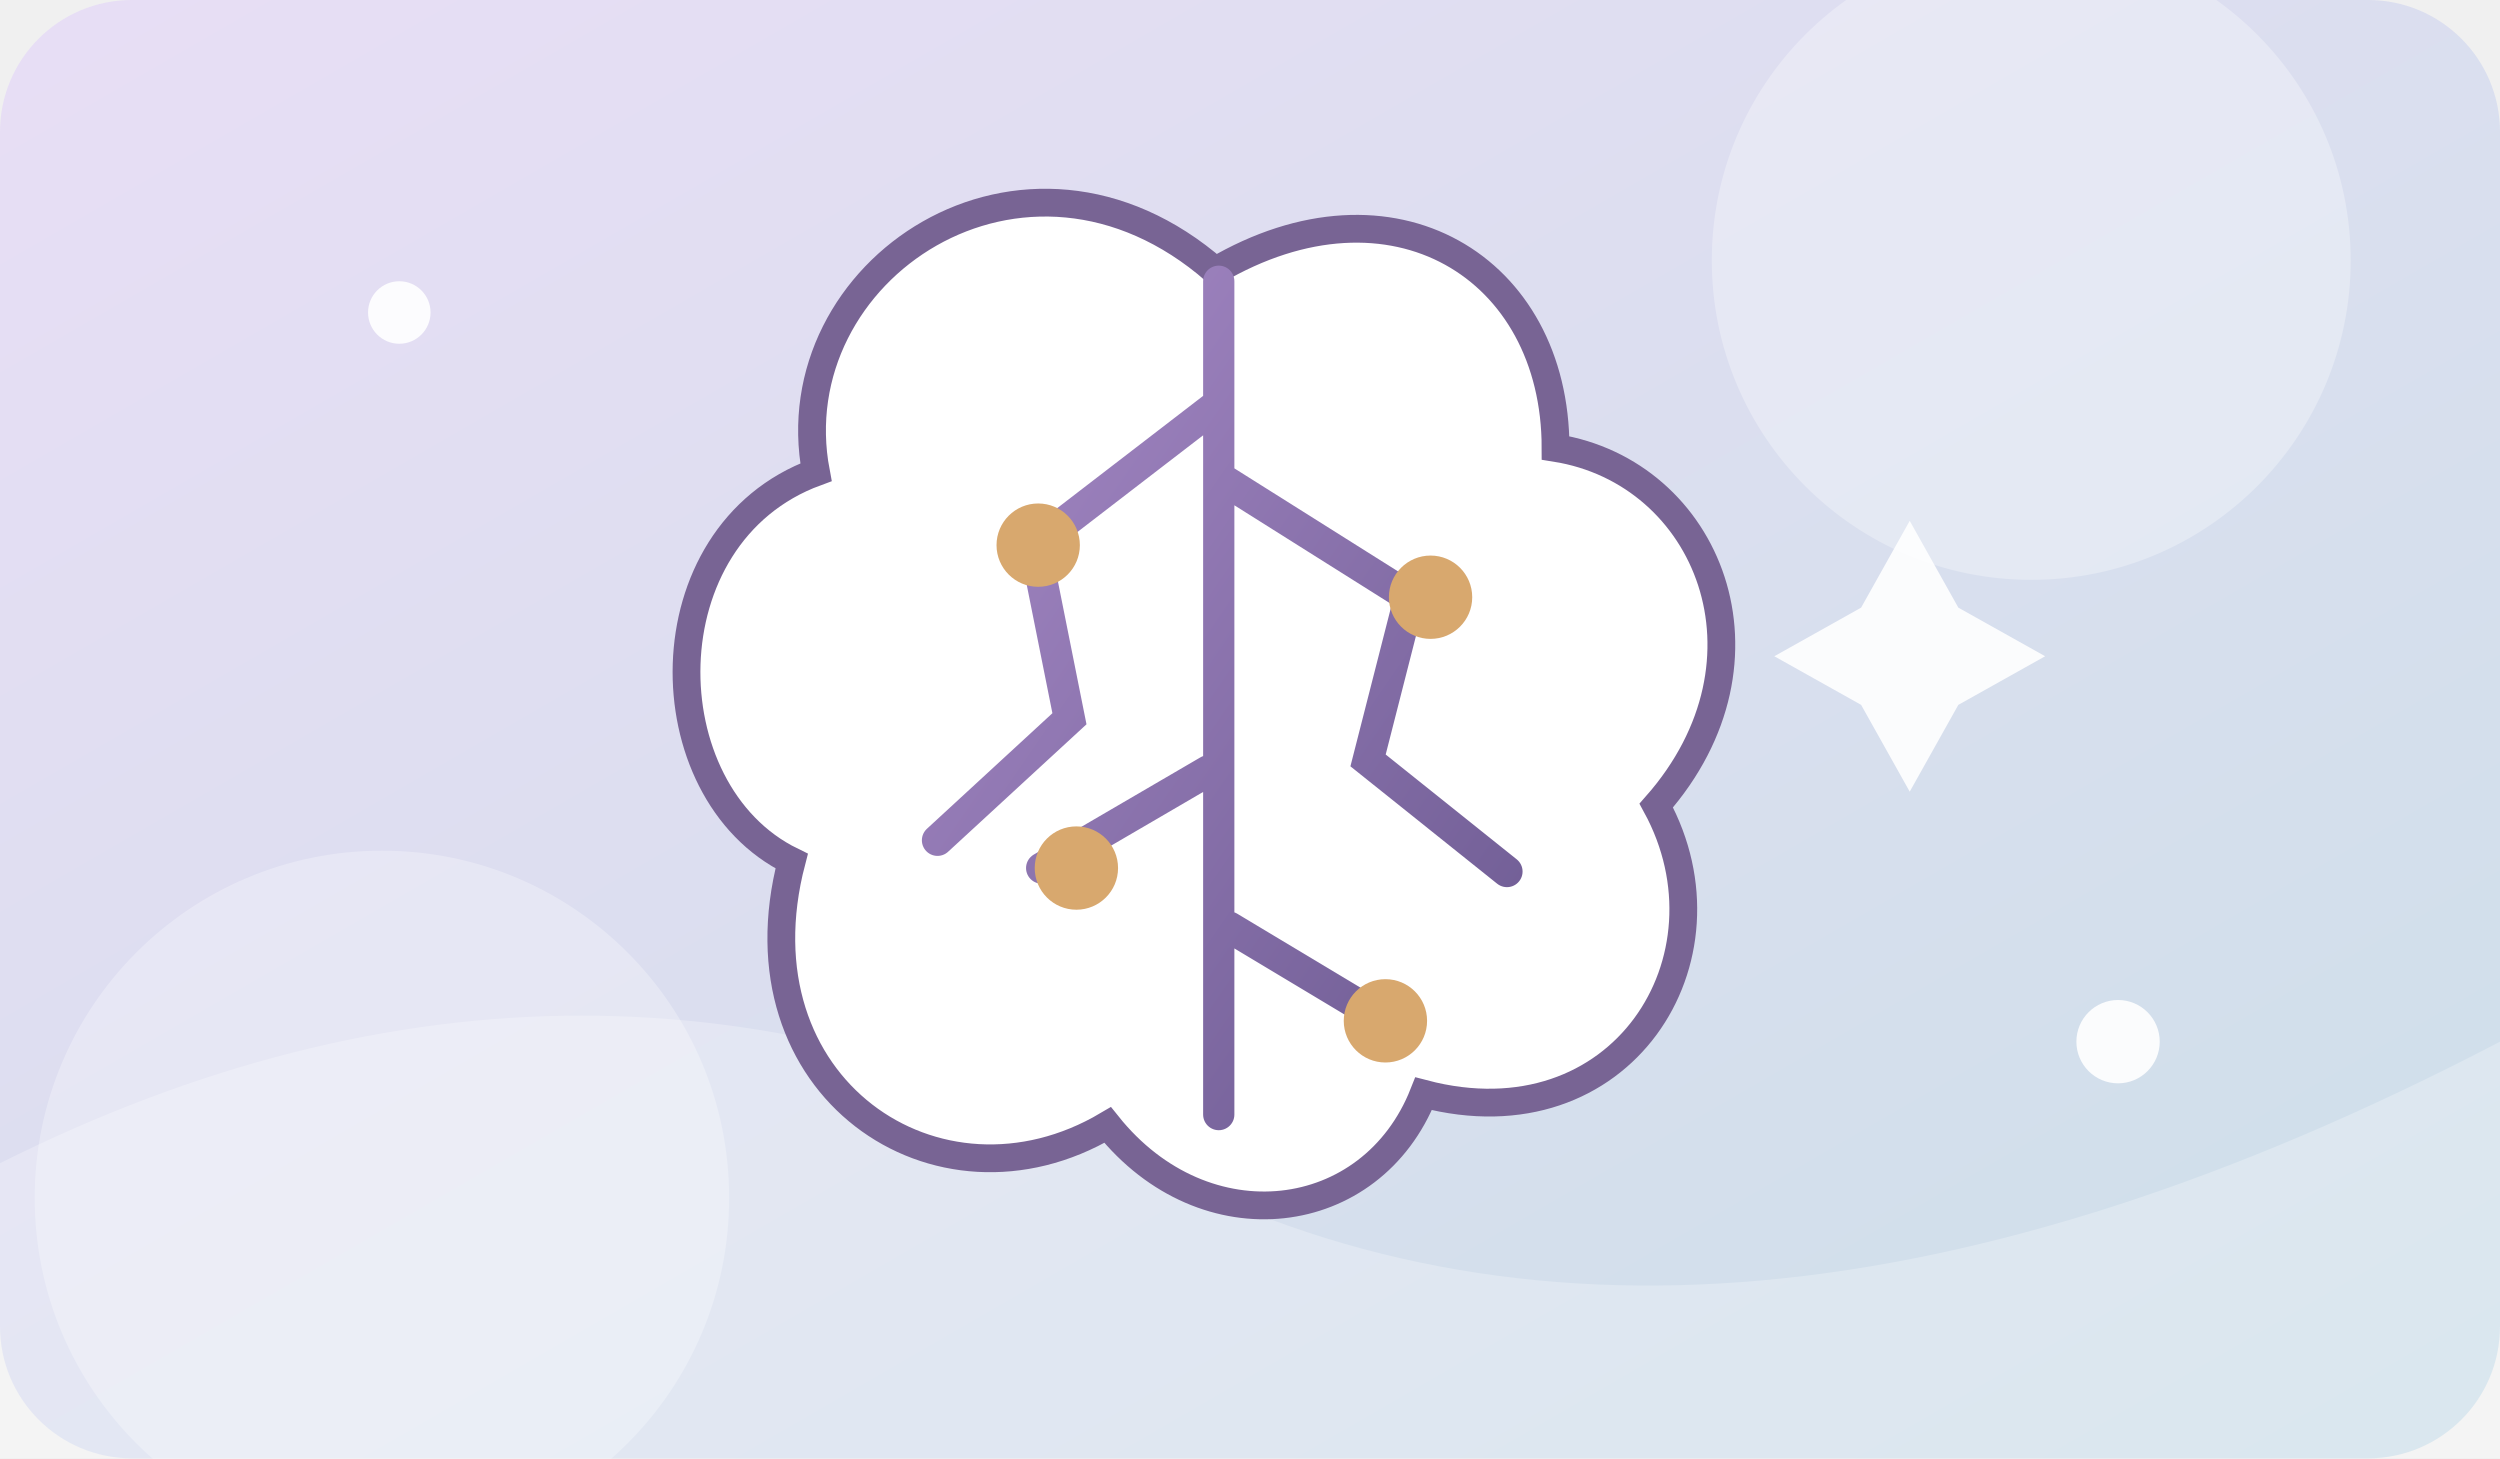
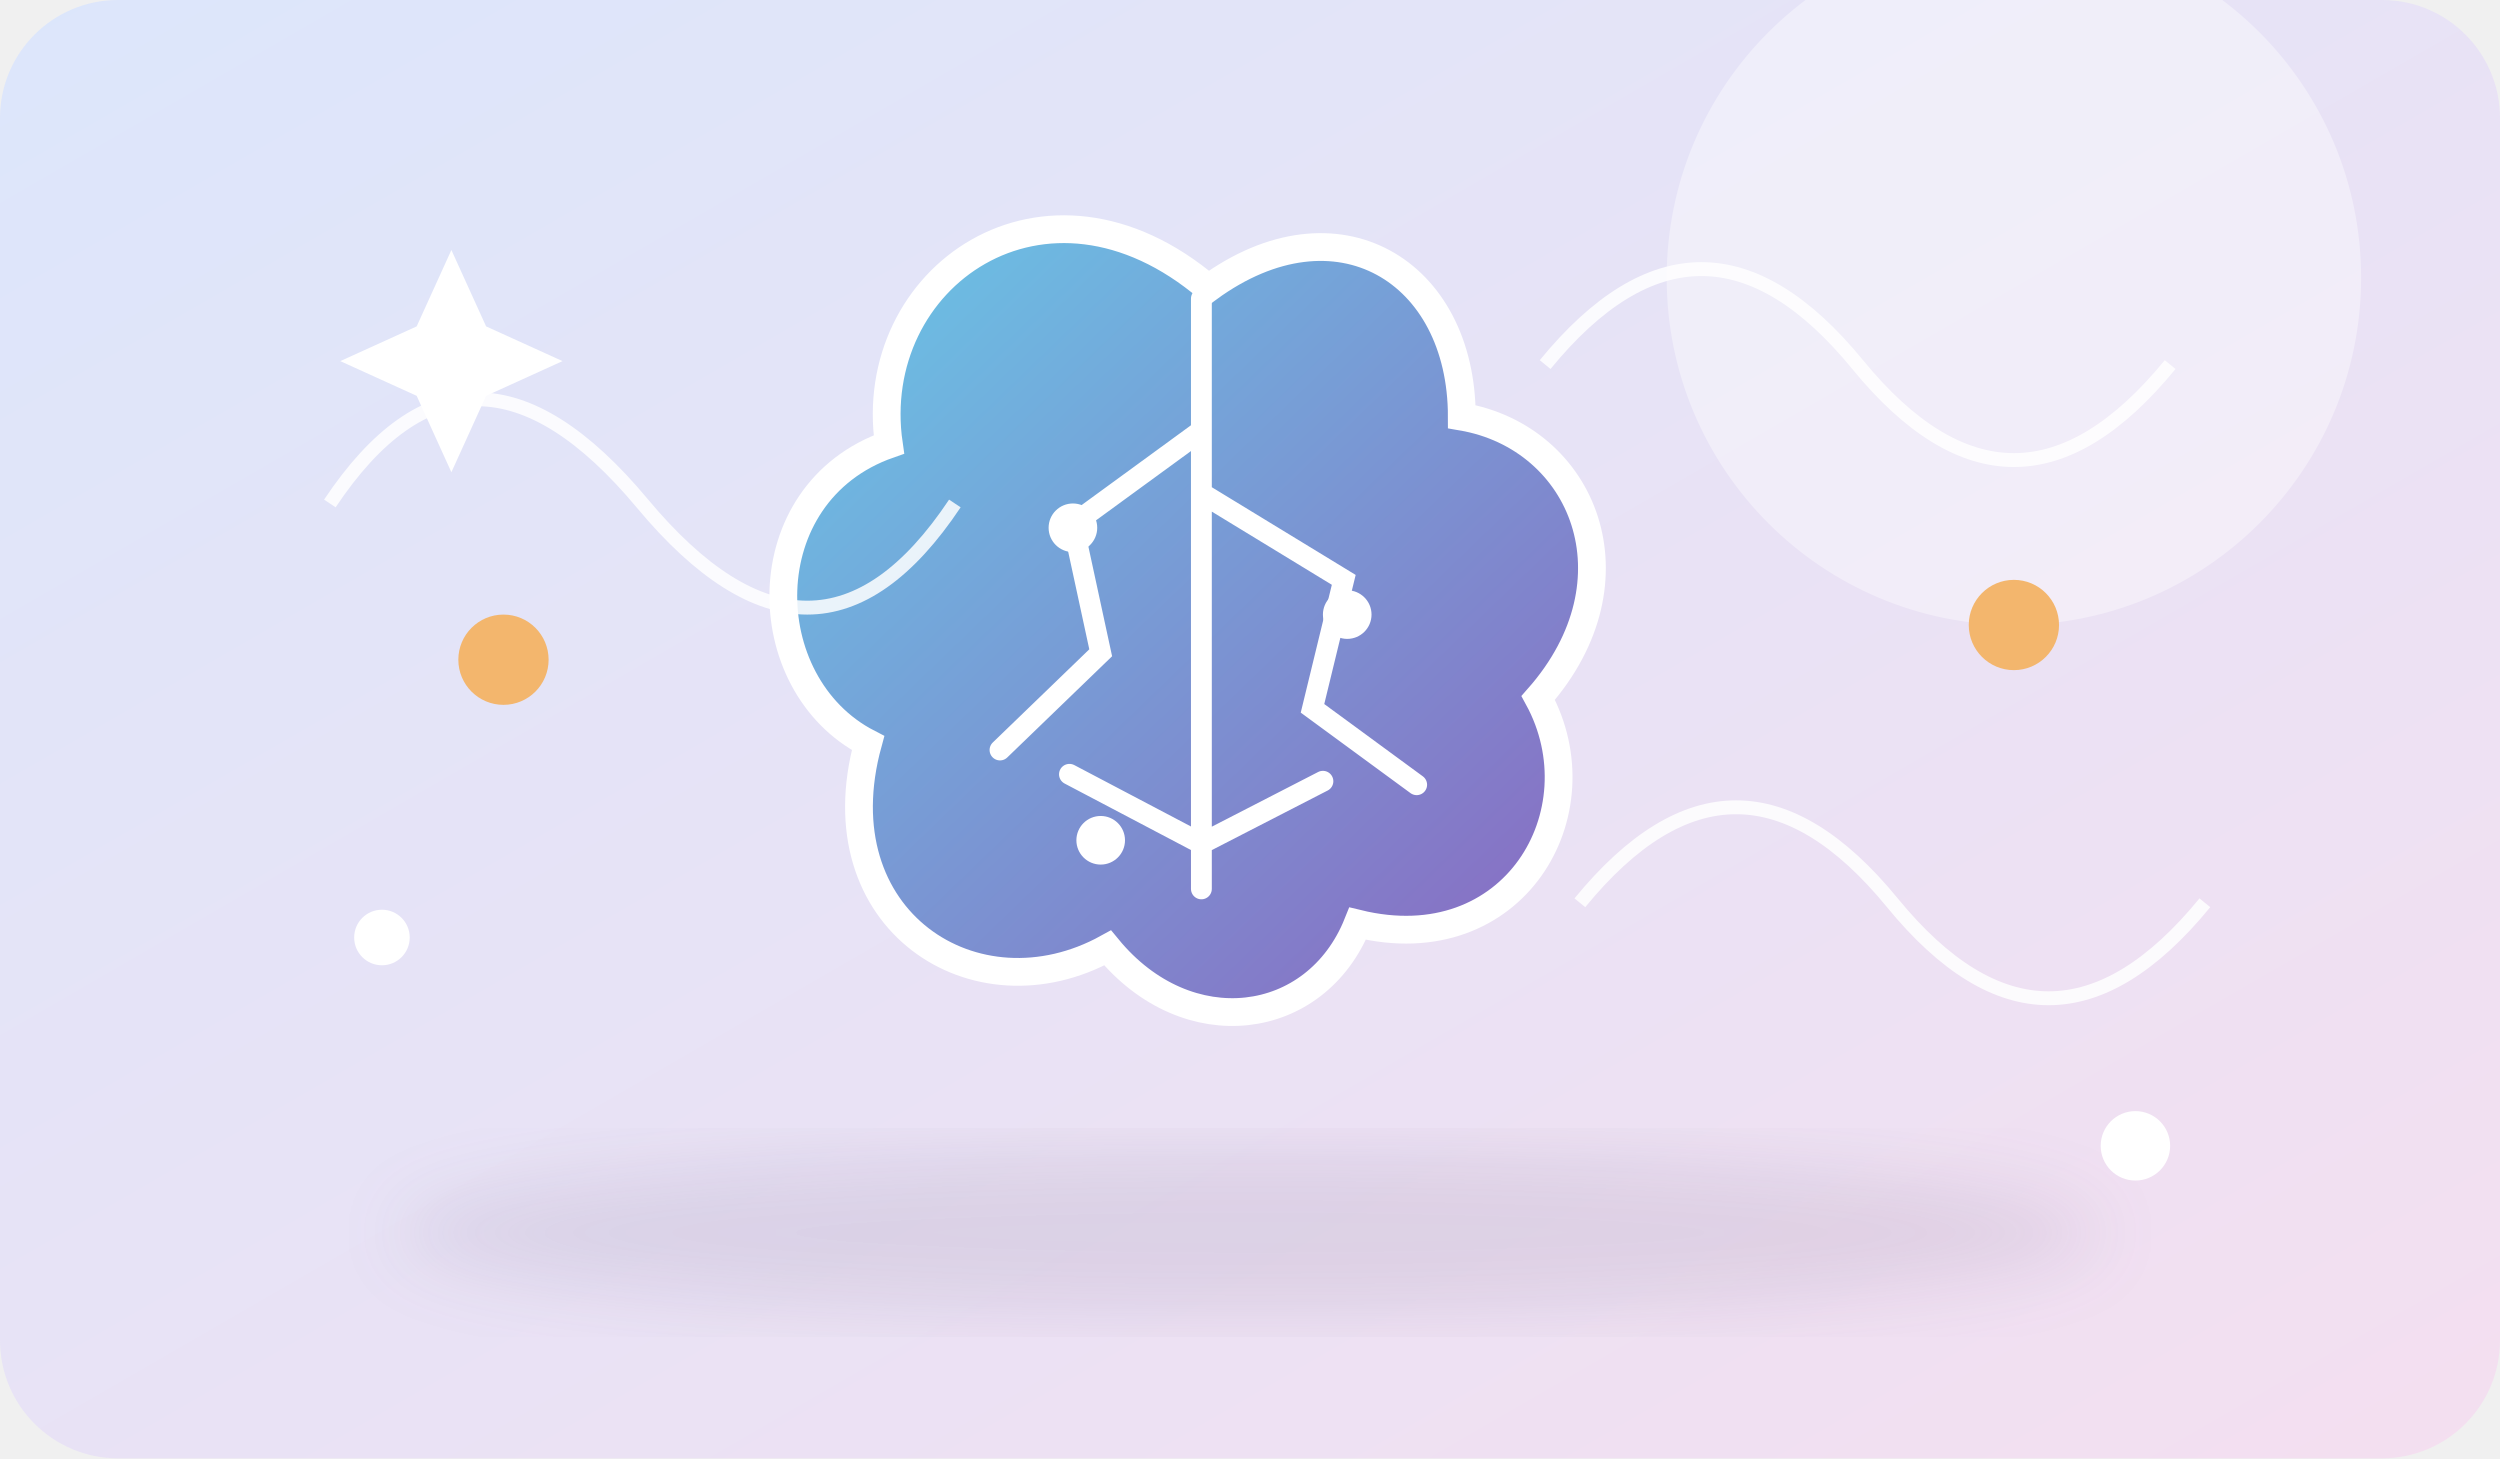
<svg xmlns="http://www.w3.org/2000/svg" viewBox="0 0 720 420">
  <defs>
    <linearGradient id="g" x2="1" y2="1">
-       <stop stop-color="#e8def5" />
-       <stop offset="1" stop-color="#cddfe9" />
+       <stop stop-color="#dce6fb" />
+       <stop offset="1" stop-color="#f4dff0" />
    </linearGradient>
    <linearGradient id="b" x2="1" y2="1">
-       <stop stop-color="#a78ac7" />
-       <stop offset="1" stop-color="#6c5a91" />
+       <stop stop-color="#68c8e7" />
+       <stop offset="1" stop-color="#8b66c0" />
    </linearGradient>
+     <filter id="s">
+       <feGaussianBlur stdDeviation="10" />
+     </filter>
  </defs>
-   <rect width="720" height="420" rx="38" fill="url(#g)" />
-   <circle cx="585" cy="75" r="92" fill="#fff" opacity=".3" />
-   <circle cx="110" cy="345" r="100" fill="#fff" opacity=".28" />
-   <path d="M0 335Q170 250 330 335T720 300V420H0Z" fill="#fff" opacity=".25" />
-   <g transform="translate(200 42)">
-     <path d="M150 36c-55-48-126 0-115 58-49 18-48 92-7 112-17 65 42 105 91 76 28 35 76 29 91-9 57 15 91-39 67-83 37-42 15-96-29-103 0-52-47-81-98-51Z" fill="#fff" stroke="#786494" stroke-width="8" />
-     <path d="M151 39v240M150 75l-52 40 10 50-38 35M152 96l54 34-12 47 40 32M148 180l-48 28M154 225l45 27" fill="none" stroke="url(#b)" stroke-width="9" stroke-linecap="round" />
-     <g fill="#d8a86e">
-       <circle cx="99" cy="115" r="12" />
-       <circle cx="212" cy="130" r="12" />
-       <circle cx="110" cy="208" r="12" />
-       <circle cx="199" cy="252" r="12" />
+   <rect width="720" height="420" rx="34" fill="url(#g)" />
+   <circle cx="580" cy="80" r="100" fill="#fff" opacity=".38" />
+   <ellipse cx="360" cy="355" rx="245" ry="25" fill="#695a80" opacity=".12" filter="url(#s)" />
+   <g transform="translate(218 58)">
+     <path d="M130 25c-47-40-99-3-92 45-40 14-39 69-6 86-14 51 31 80 69 59 23 28 60 23 72-7 45 11 70-32 52-65 30-34 13-75-22-81 0-42-36-64-73-37Z" fill="url(#b)" stroke="#fff" stroke-width="8" />
+     <path d="M128 28v170m0-132-37 27 8 37-29 28m58-74 41 25-9 37 30 22m-100-3 38 20 35-18" fill="none" stroke="#fff" stroke-width="6" stroke-linecap="round" />
+     <g fill="#fff">
+       <circle cx="91" cy="94" r="7" />
+       <circle cx="170" cy="119" r="7" />
+       <circle cx="99" cy="184" r="7" />
    </g>
  </g>
-   <g fill="#fff" opacity=".9">
-     <circle cx="115" cy="90" r="9" />
-     <circle cx="610" cy="300" r="12" />
-     <path d="M550 150l14 25 25 14-25 14-14 25-14-25-25-14 25-14z" />
+   <g fill="none" stroke="#fff" stroke-width="4" opacity=".85">
+     <path d="M95 145q40-60 90 0t90 0M445 105q45-55 90 0t90 0M455 260q45-55 90 0t90 0" />
+   </g>
+   <g fill="#fff">
+     <circle cx="110" cy="270" r="8" />
+     <circle cx="615" cy="330" r="10" />
+     <path d="m130 72 10 22 22 10-22 10-10 22-10-22-22-10 22-10z" />
+   </g>
+   <g fill="#f3b66d">
+     <circle cx="145" cy="190" r="13" />
+     <circle cx="580" cy="180" r="13" />
  </g>
</svg>
